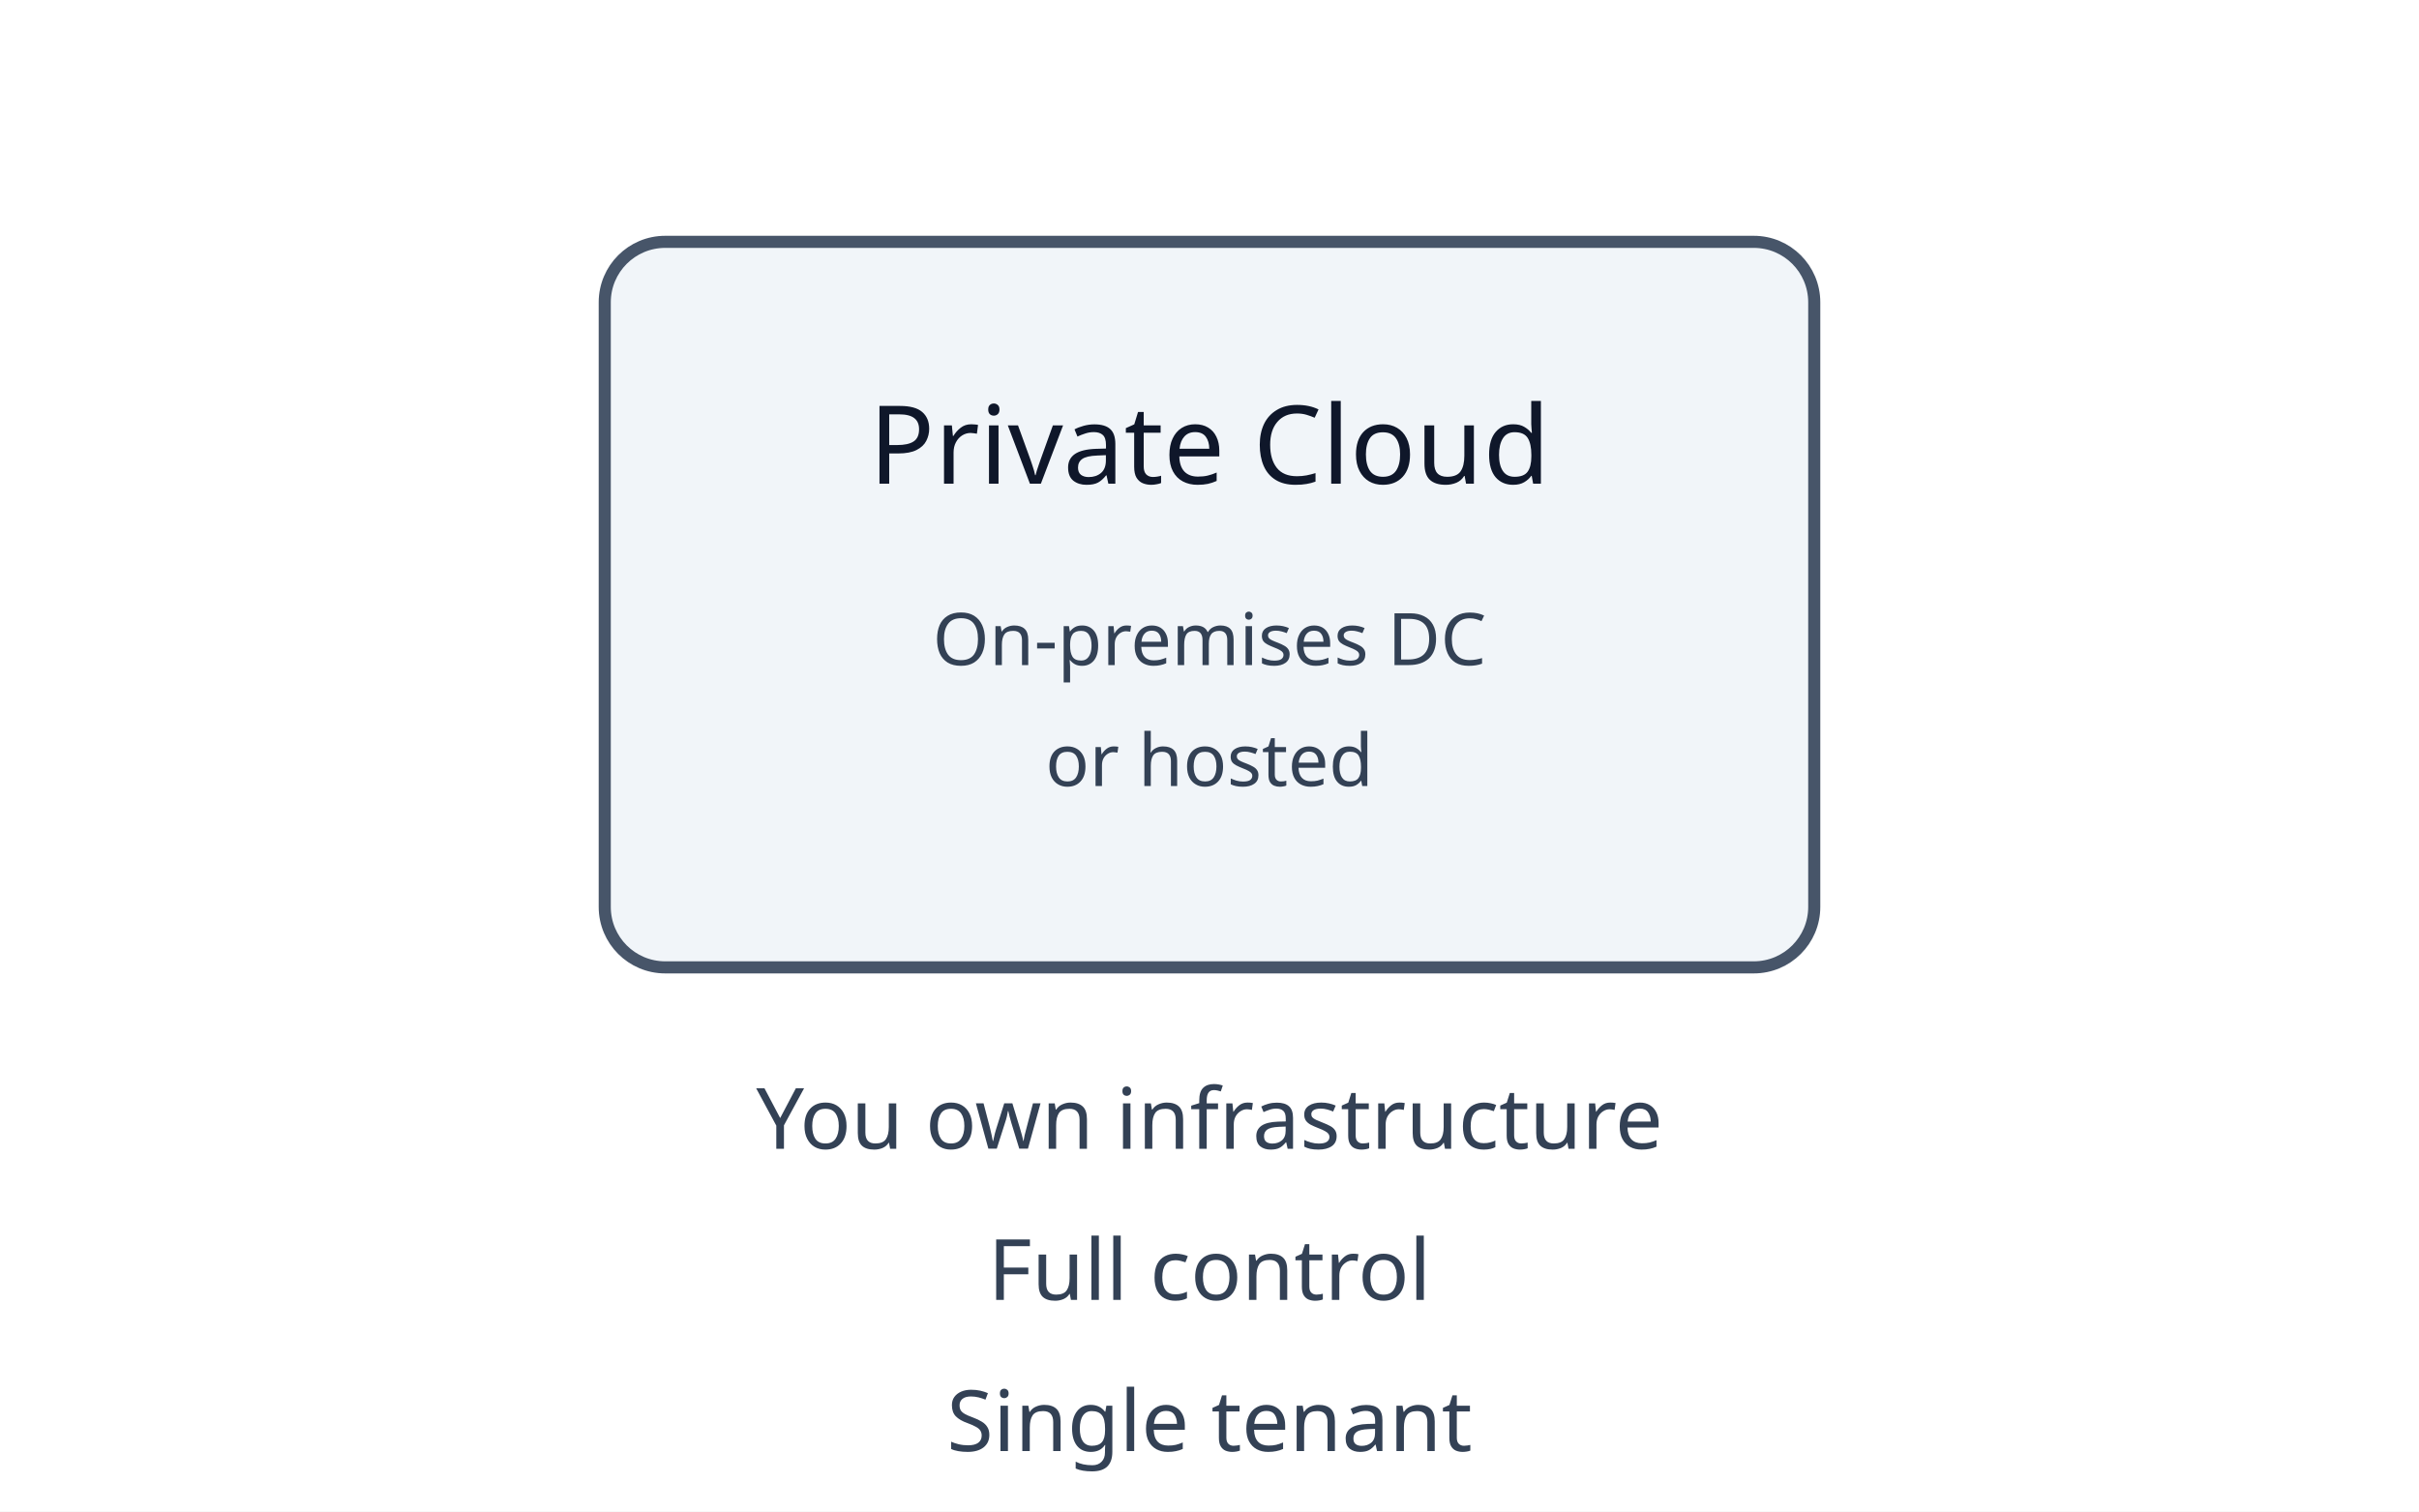
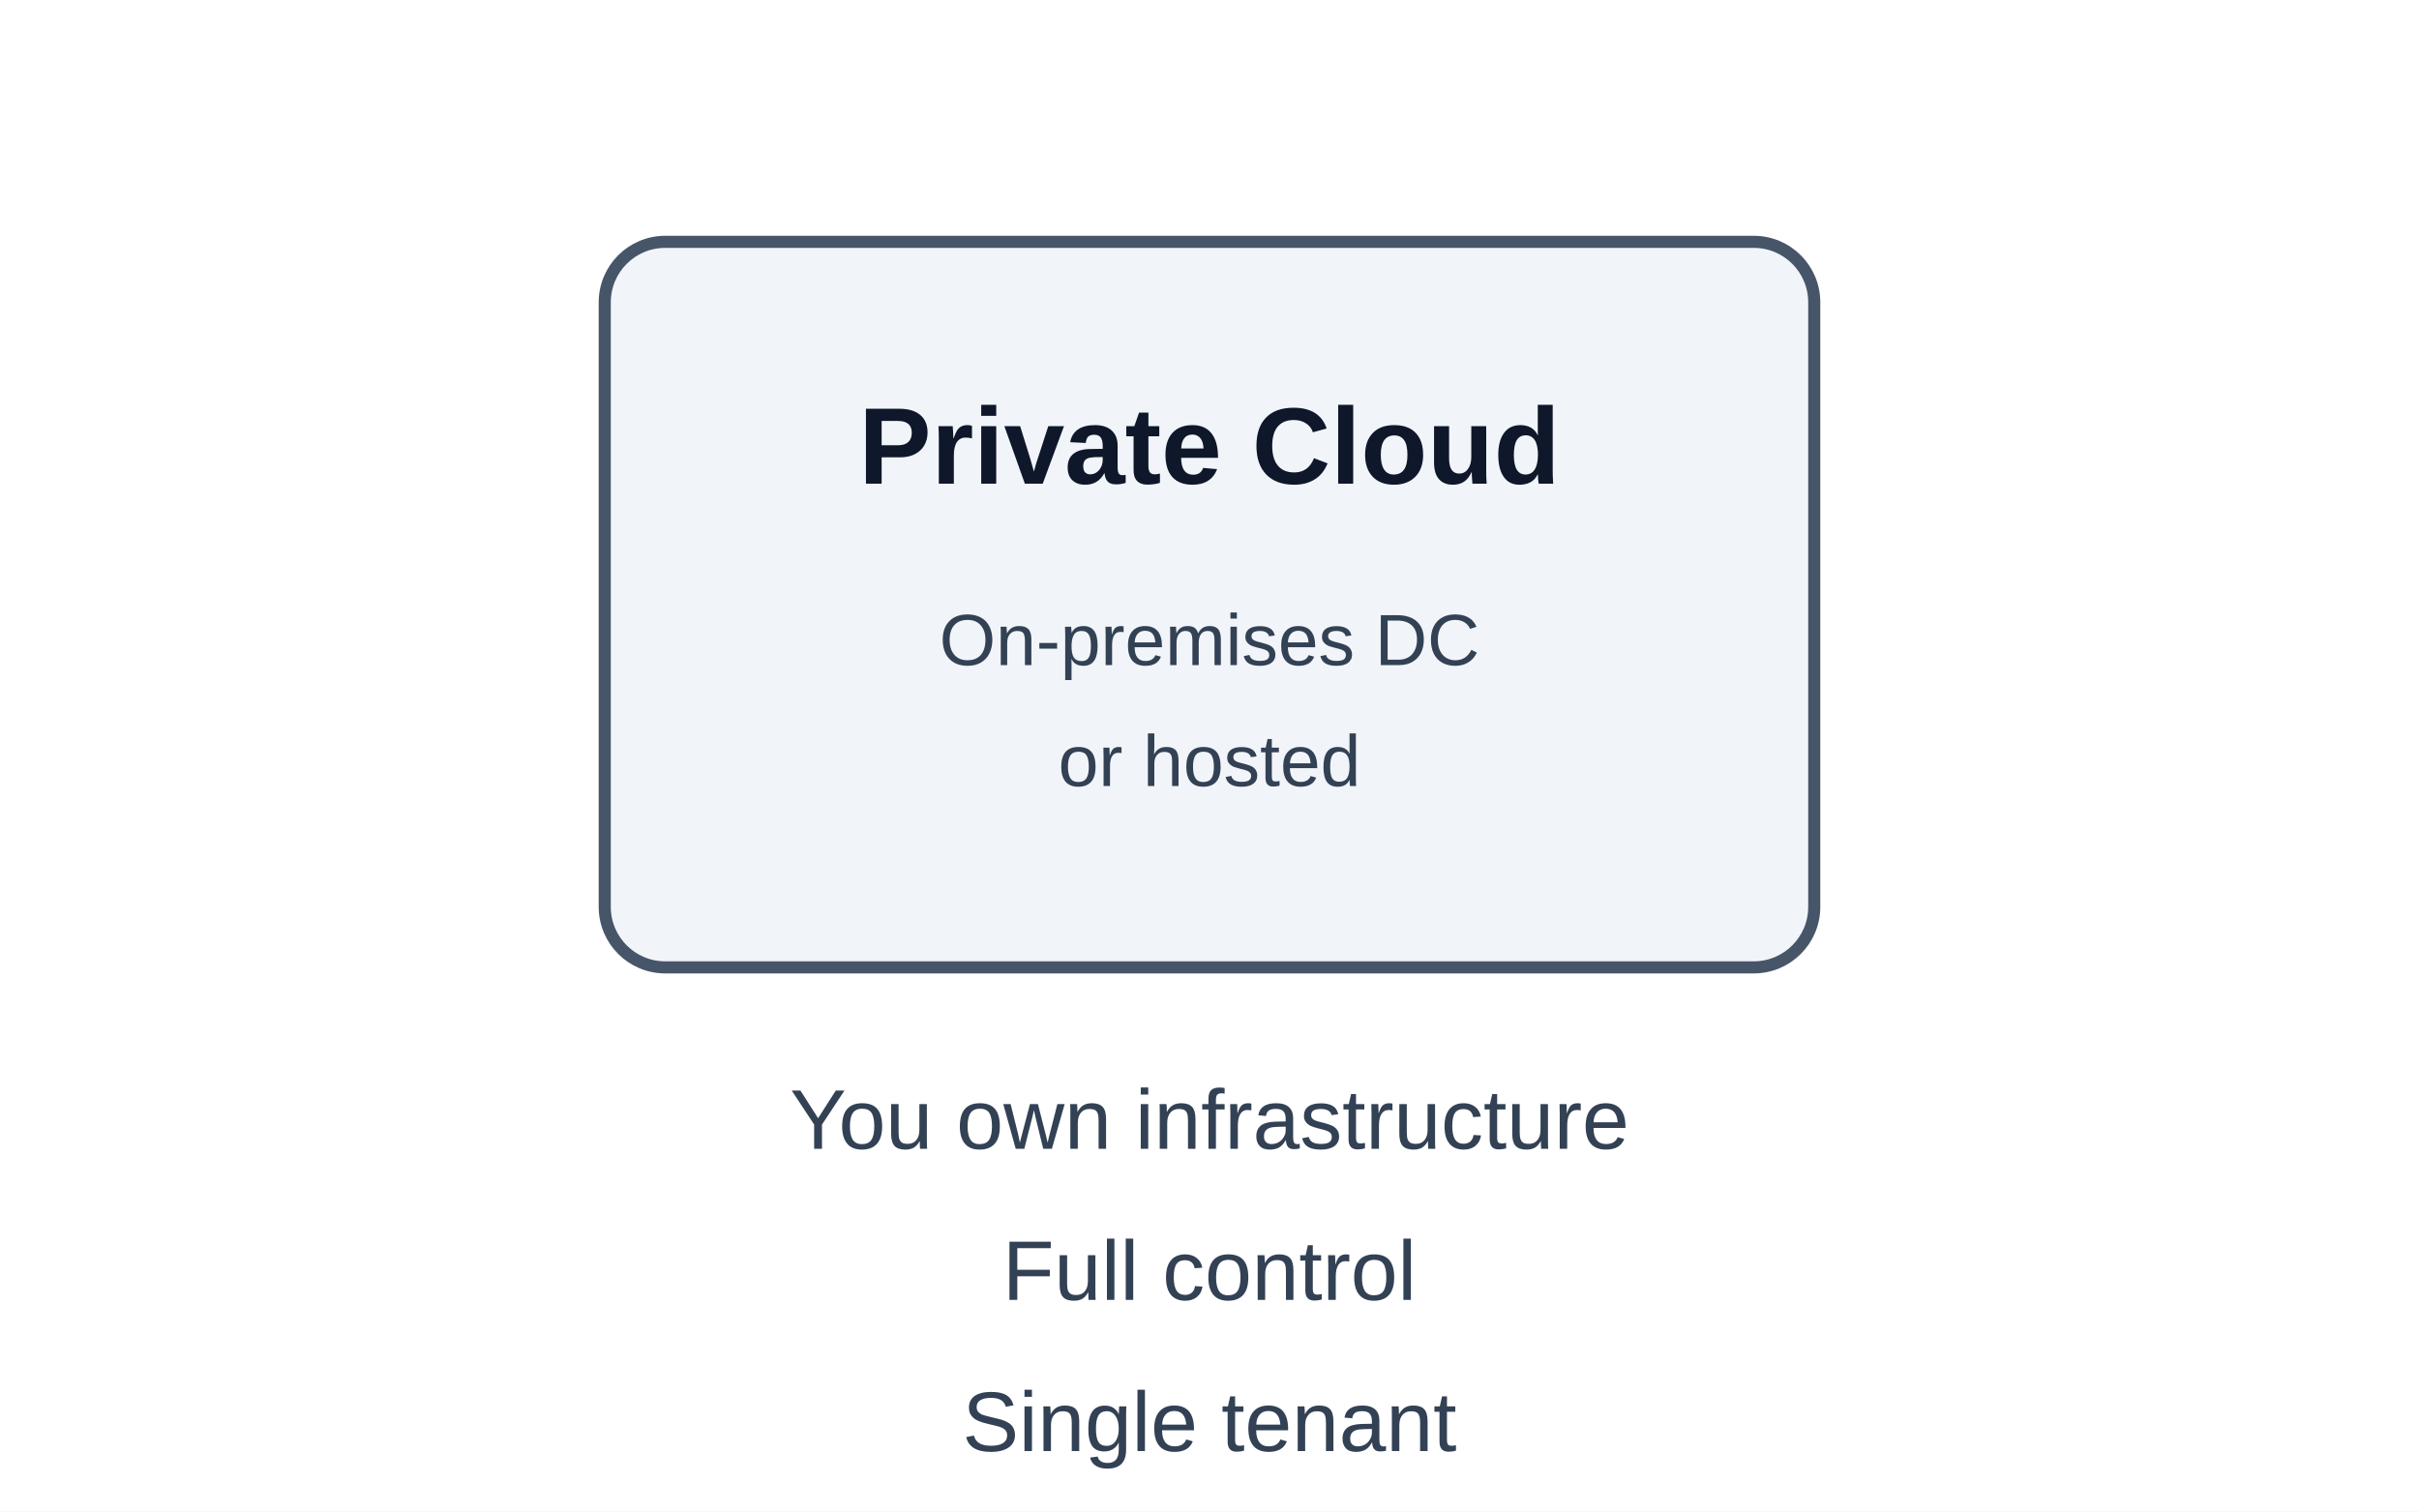
<svg xmlns="http://www.w3.org/2000/svg" viewBox="0 0 400 250" width="400" height="250">
  <defs>
    <marker id="arrow" markerWidth="10" markerHeight="7" refX="9" refY="3.5" orient="auto">
      <polygon points="0 0, 10 3.5, 0 7" fill="#475569" />
    </marker>
    <marker id="arrowBlue" markerWidth="10" markerHeight="7" refX="9" refY="3.5" orient="auto">
      <polygon points="0 0, 10 3.5, 0 7" fill="#2563EB" />
    </marker>
  </defs>
  <rect width="400" height="250" fill="#FFFFFF" />
  <rect x="100" y="40" width="200" height="120" rx="10" fill="#F1F5F9" stroke="#475569" stroke-width="2" />
-   <text x="200" y="80" text-anchor="middle" font-family="Segoe UI" font-size="18" fill="#0F172A">Private Cloud</text>
-   <text x="200" y="110" text-anchor="middle" font-family="Segoe UI" font-size="12" fill="#334155">On-premises DC</text>
-   <text x="200" y="130" text-anchor="middle" font-family="Segoe UI" font-size="12" fill="#334155">or hosted</text>
-   <text x="200" y="190" text-anchor="middle" font-family="Segoe UI" font-size="14" fill="#334155">You own infrastructure</text>
-   <text x="200" y="215" text-anchor="middle" font-family="Segoe UI" font-size="14" fill="#334155">Full control</text>
-   <text x="200" y="240" text-anchor="middle" font-family="Segoe UI" font-size="14" fill="#334155">Single tenant</text>
+   <text x="200" y="80" text-anchor="middle" font-family="Segoe UI, Arial" font-size="18" font-weight="600" fill="#0F172A">Private Cloud</text>
+   <text x="200" y="110" text-anchor="middle" font-family="Segoe UI, Arial" font-size="12" fill="#334155">On-premises DC</text>
+   <text x="200" y="130" text-anchor="middle" font-family="Segoe UI, Arial" font-size="12" fill="#334155">or hosted</text>
+   <text x="200" y="190" text-anchor="middle" font-family="Segoe UI, Arial" font-size="14" fill="#334155">You own infrastructure</text>
+   <text x="200" y="215" text-anchor="middle" font-family="Segoe UI, Arial" font-size="14" fill="#334155">Full control</text>
+   <text x="200" y="240" text-anchor="middle" font-family="Segoe UI, Arial" font-size="14" fill="#334155">Single tenant</text>
</svg>
